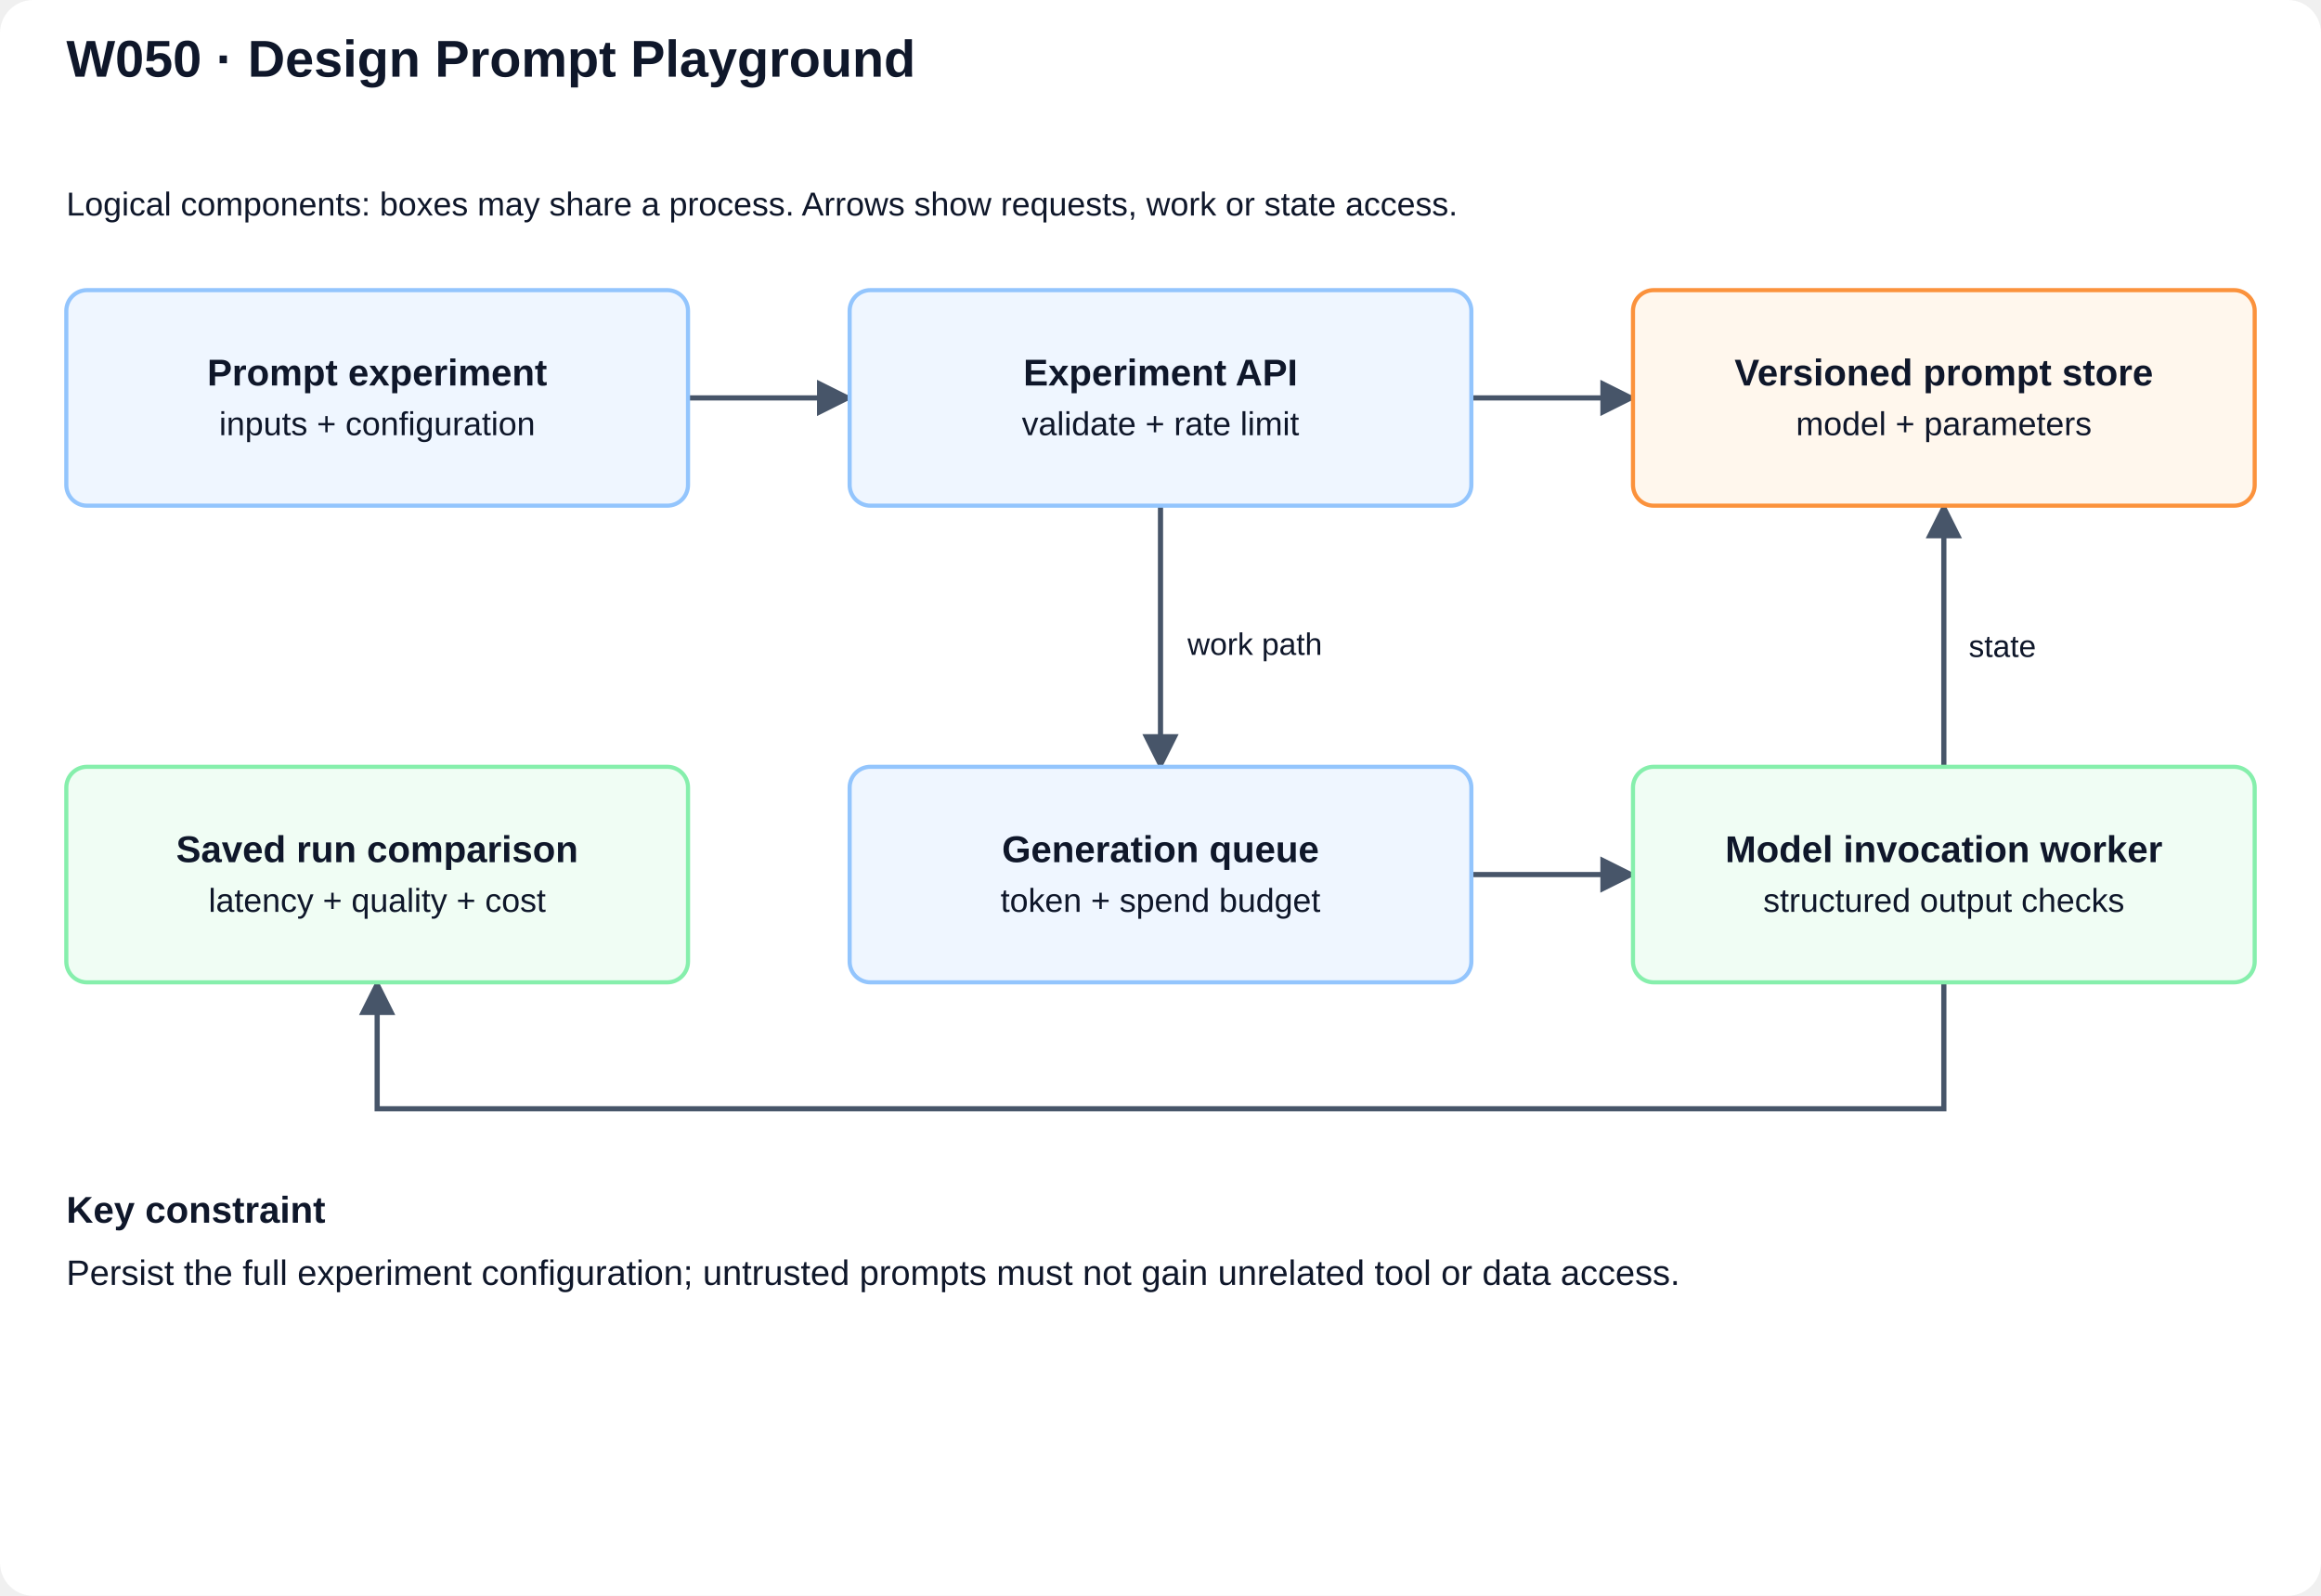
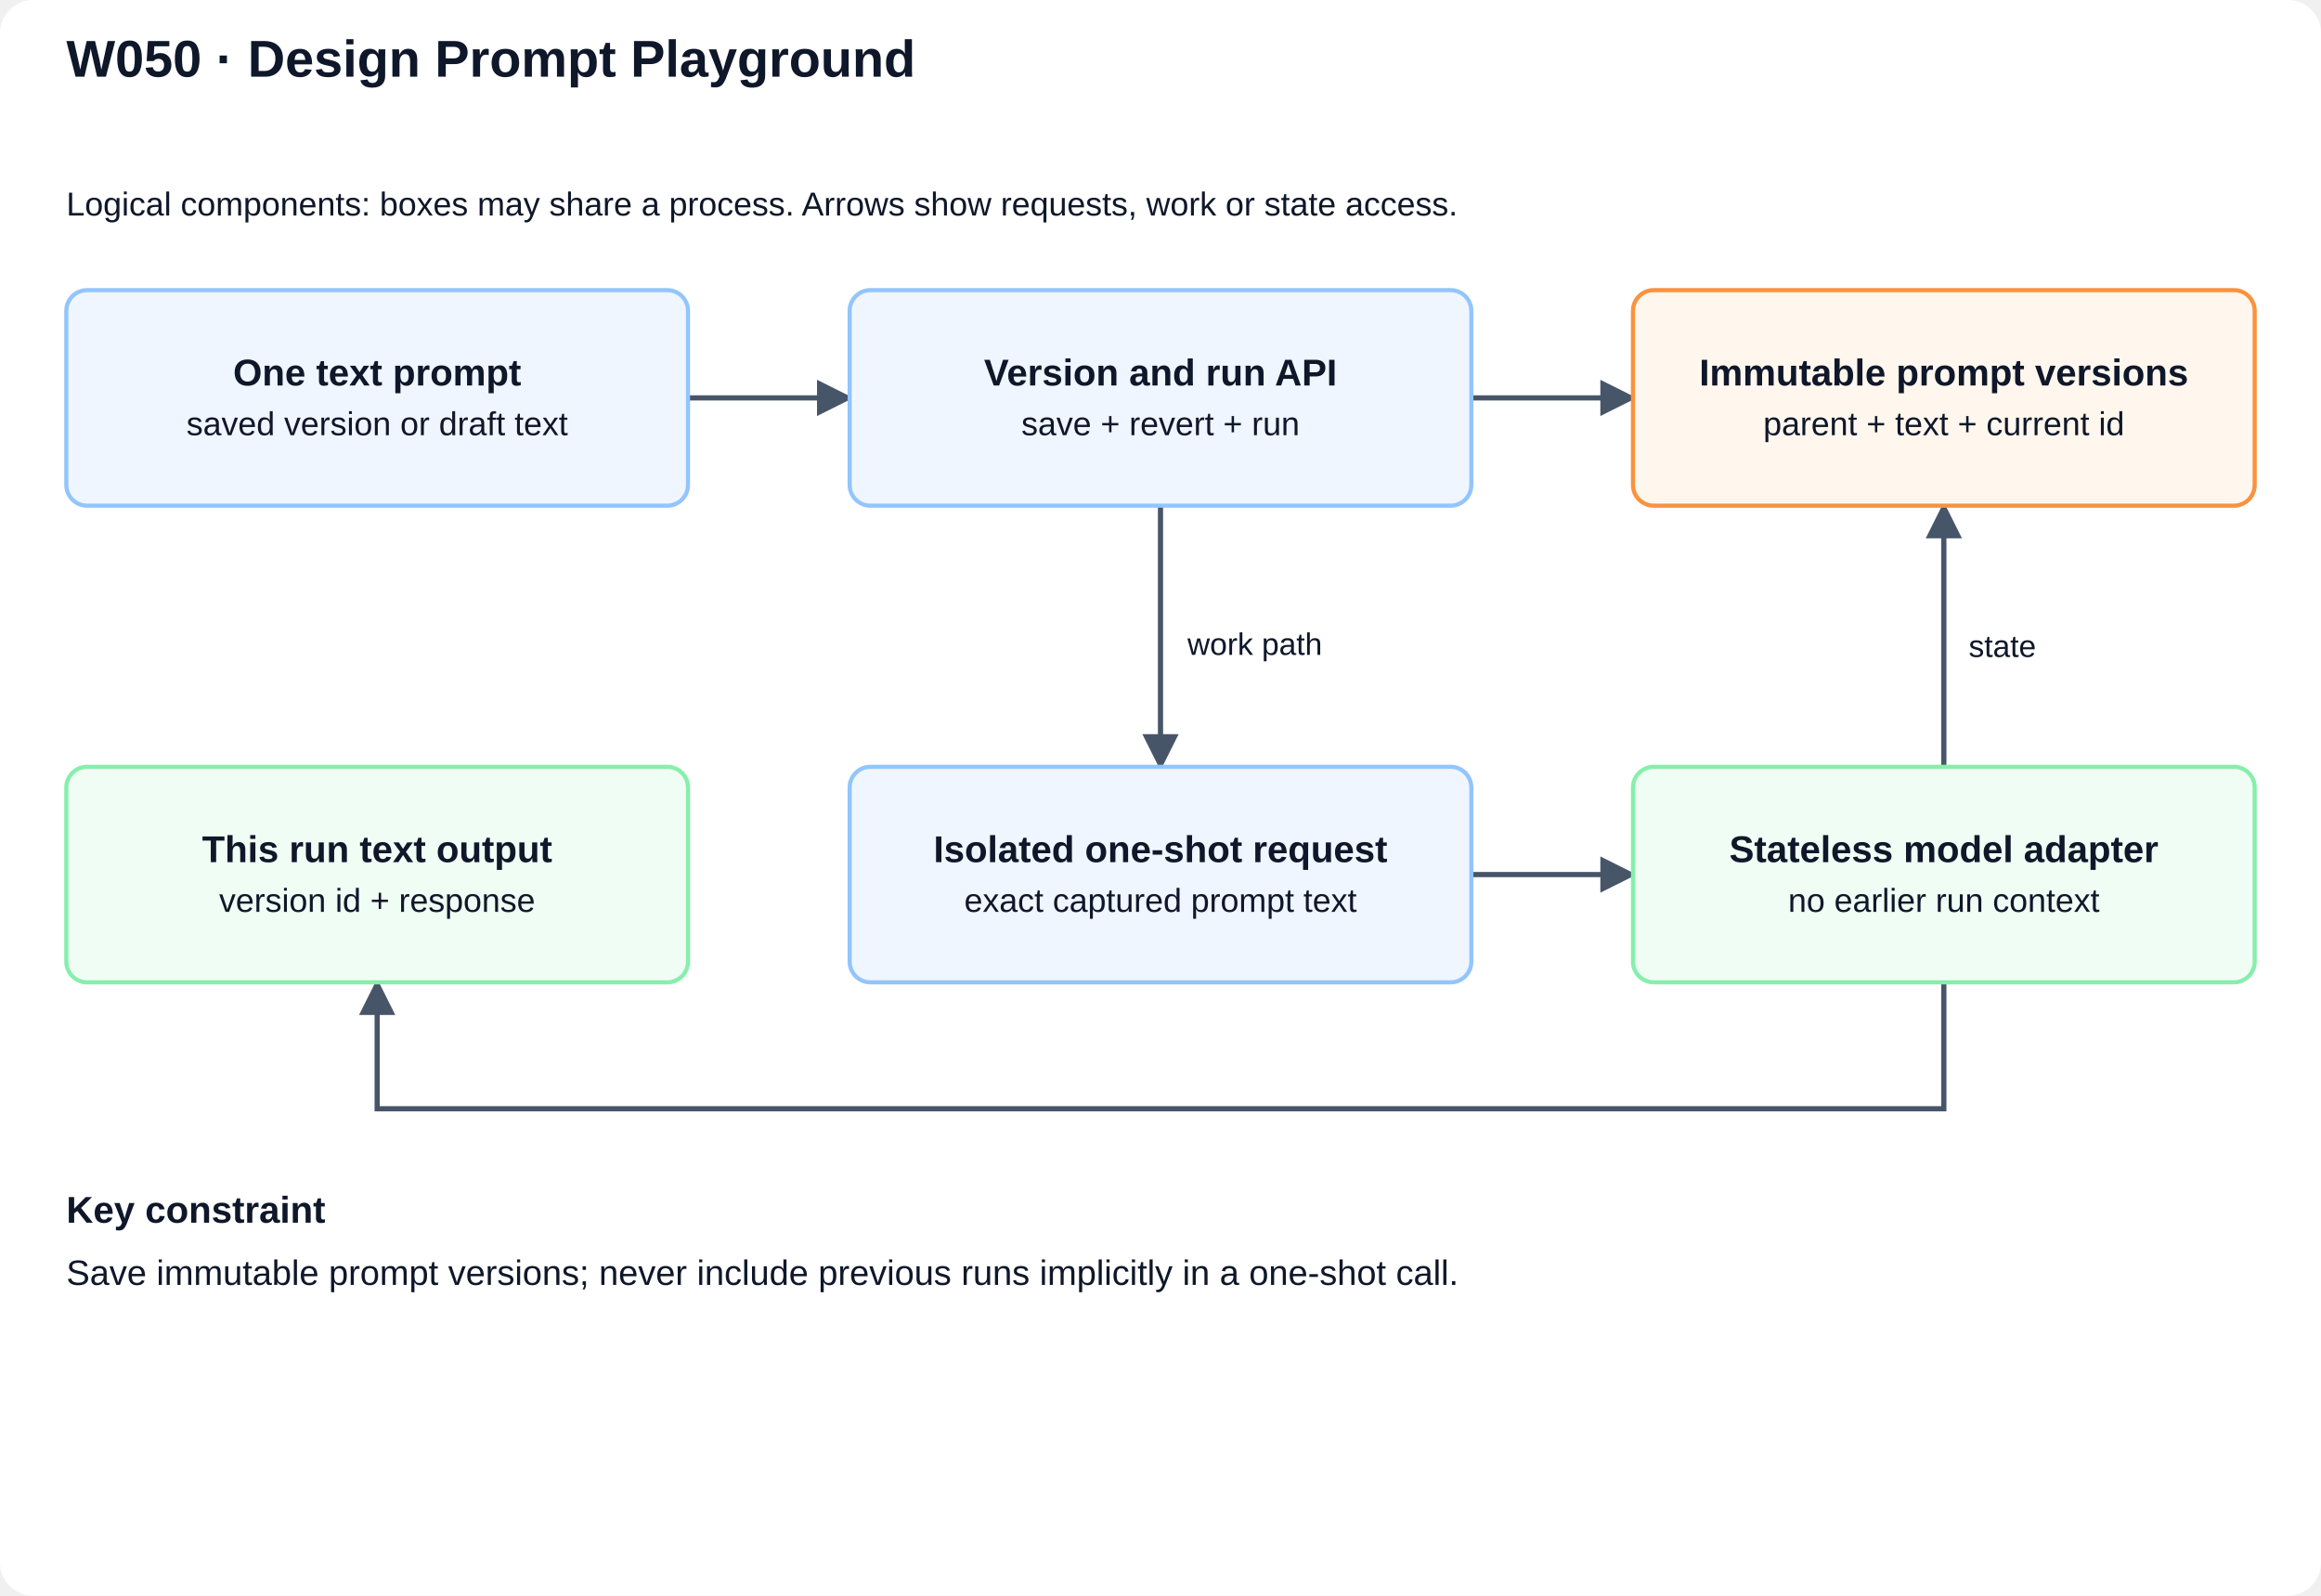
<svg xmlns="http://www.w3.org/2000/svg" width="1120" height="770" viewBox="0 0 1120 770" role="img" aria-labelledby="title desc">
  <defs>
    <marker id="arrow" viewBox="0 0 10 10" refX="9" refY="5" markerWidth="7" markerHeight="7" orient="auto-start-reverse">
      <path d="M0 0 L10 5 L0 10Z" fill="#475569" />
    </marker>
  </defs>
  <rect width="1120" height="770" rx="16" fill="white" />
  <g font-family="Arial, Helvetica, sans-serif" fill="#0f172a">
    <text x="32" y="37" font-size="25" font-weight="700" text-anchor="start">W050 · Design Prompt Playground</text>
    <text x="32" y="104" font-size="16" font-weight="400" text-anchor="start">Logical components: boxes may share a process. Arrows show requests, work or state access.</text>
    <polyline points="332,192 410,192" stroke="#475569" stroke-width="2.5" fill="none" marker-end="url(#arrow)" />
    <polyline points="710,192 788,192" stroke="#475569" stroke-width="2.5" fill="none" marker-end="url(#arrow)" />
    <polyline points="560,244 560,370" stroke="#475569" stroke-width="2.5" fill="none" marker-end="url(#arrow)" />
    <text x="573" y="316" font-size="15" font-weight="400" text-anchor="start">work path</text>
    <polyline points="710,422 788,422" stroke="#475569" stroke-width="2.5" fill="none" marker-end="url(#arrow)" />
    <polyline points="938,370 938,244" stroke="#475569" stroke-width="2.5" fill="none" marker-end="url(#arrow)" />
    <text x="950" y="317" font-size="15" font-weight="400" text-anchor="start">state</text>
    <polyline points="938,474 938,535 182,535 182,474" stroke="#475569" stroke-width="2.5" fill="none" marker-end="url(#arrow)" />
    <rect x="32" y="140" width="300" height="104" rx="10" fill="#eff6ff" stroke="#93c5fd" stroke-width="2" />
-     <text x="182" y="186" font-size="18" font-weight="700" text-anchor="middle">Prompt experiment</text>
-     <text x="182" y="210" font-size="16" font-weight="400" text-anchor="middle">inputs + configuration</text>
+     <text x="182" y="186" font-size="18" font-weight="700" text-anchor="middle">One text prompt</text>
+     <text x="182" y="210" font-size="16" font-weight="400" text-anchor="middle">saved version or draft text</text>
    <rect x="410" y="140" width="300" height="104" rx="10" fill="#eff6ff" stroke="#93c5fd" stroke-width="2" />
-     <text x="560" y="186" font-size="18" font-weight="700" text-anchor="middle">Experiment API</text>
-     <text x="560" y="210" font-size="16" font-weight="400" text-anchor="middle">validate + rate limit</text>
+     <text x="560" y="186" font-size="18" font-weight="700" text-anchor="middle">Version and run API</text>
+     <text x="560" y="210" font-size="16" font-weight="400" text-anchor="middle">save + revert + run</text>
    <rect x="788" y="140" width="300" height="104" rx="10" fill="#fff7ed" stroke="#fb923c" stroke-width="2" />
-     <text x="938" y="186" font-size="18" font-weight="700" text-anchor="middle">Versioned prompt store</text>
-     <text x="938" y="210" font-size="16" font-weight="400" text-anchor="middle">model + parameters</text>
+     <text x="938" y="186" font-size="18" font-weight="700" text-anchor="middle">Immutable prompt versions</text>
+     <text x="938" y="210" font-size="16" font-weight="400" text-anchor="middle">parent + text + current id</text>
    <rect x="410" y="370" width="300" height="104" rx="10" fill="#eff6ff" stroke="#93c5fd" stroke-width="2" />
-     <text x="560" y="416" font-size="18" font-weight="700" text-anchor="middle">Generation queue</text>
-     <text x="560" y="440" font-size="16" font-weight="400" text-anchor="middle">token + spend budget</text>
+     <text x="560" y="416" font-size="18" font-weight="700" text-anchor="middle">Isolated one-shot request</text>
+     <text x="560" y="440" font-size="16" font-weight="400" text-anchor="middle">exact captured prompt text</text>
    <rect x="788" y="370" width="300" height="104" rx="10" fill="#f0fdf4" stroke="#86efac" stroke-width="2" />
-     <text x="938" y="416" font-size="18" font-weight="700" text-anchor="middle">Model invocation worker</text>
-     <text x="938" y="440" font-size="16" font-weight="400" text-anchor="middle">structured output checks</text>
+     <text x="938" y="416" font-size="18" font-weight="700" text-anchor="middle">Stateless model adapter</text>
+     <text x="938" y="440" font-size="16" font-weight="400" text-anchor="middle">no earlier run context</text>
    <rect x="32" y="370" width="300" height="104" rx="10" fill="#f0fdf4" stroke="#86efac" stroke-width="2" />
-     <text x="182" y="416" font-size="18" font-weight="700" text-anchor="middle">Saved run comparison</text>
-     <text x="182" y="440" font-size="16" font-weight="400" text-anchor="middle">latency + quality + cost</text>
+     <text x="182" y="416" font-size="18" font-weight="700" text-anchor="middle">This run text output</text>
+     <text x="182" y="440" font-size="16" font-weight="400" text-anchor="middle">version id + response</text>
    <text x="32" y="590" font-size="18" font-weight="700" text-anchor="start">Key constraint</text>
-     <text x="32" y="620" font-size="17" font-weight="400" text-anchor="start">Persist the full experiment configuration; untrusted prompts must not gain unrelated tool or data access.</text>
+     <text x="32" y="620" font-size="17" font-weight="400" text-anchor="start">Save immutable prompt versions; never include previous runs implicitly in a one-shot call.</text>
  </g>
</svg>
